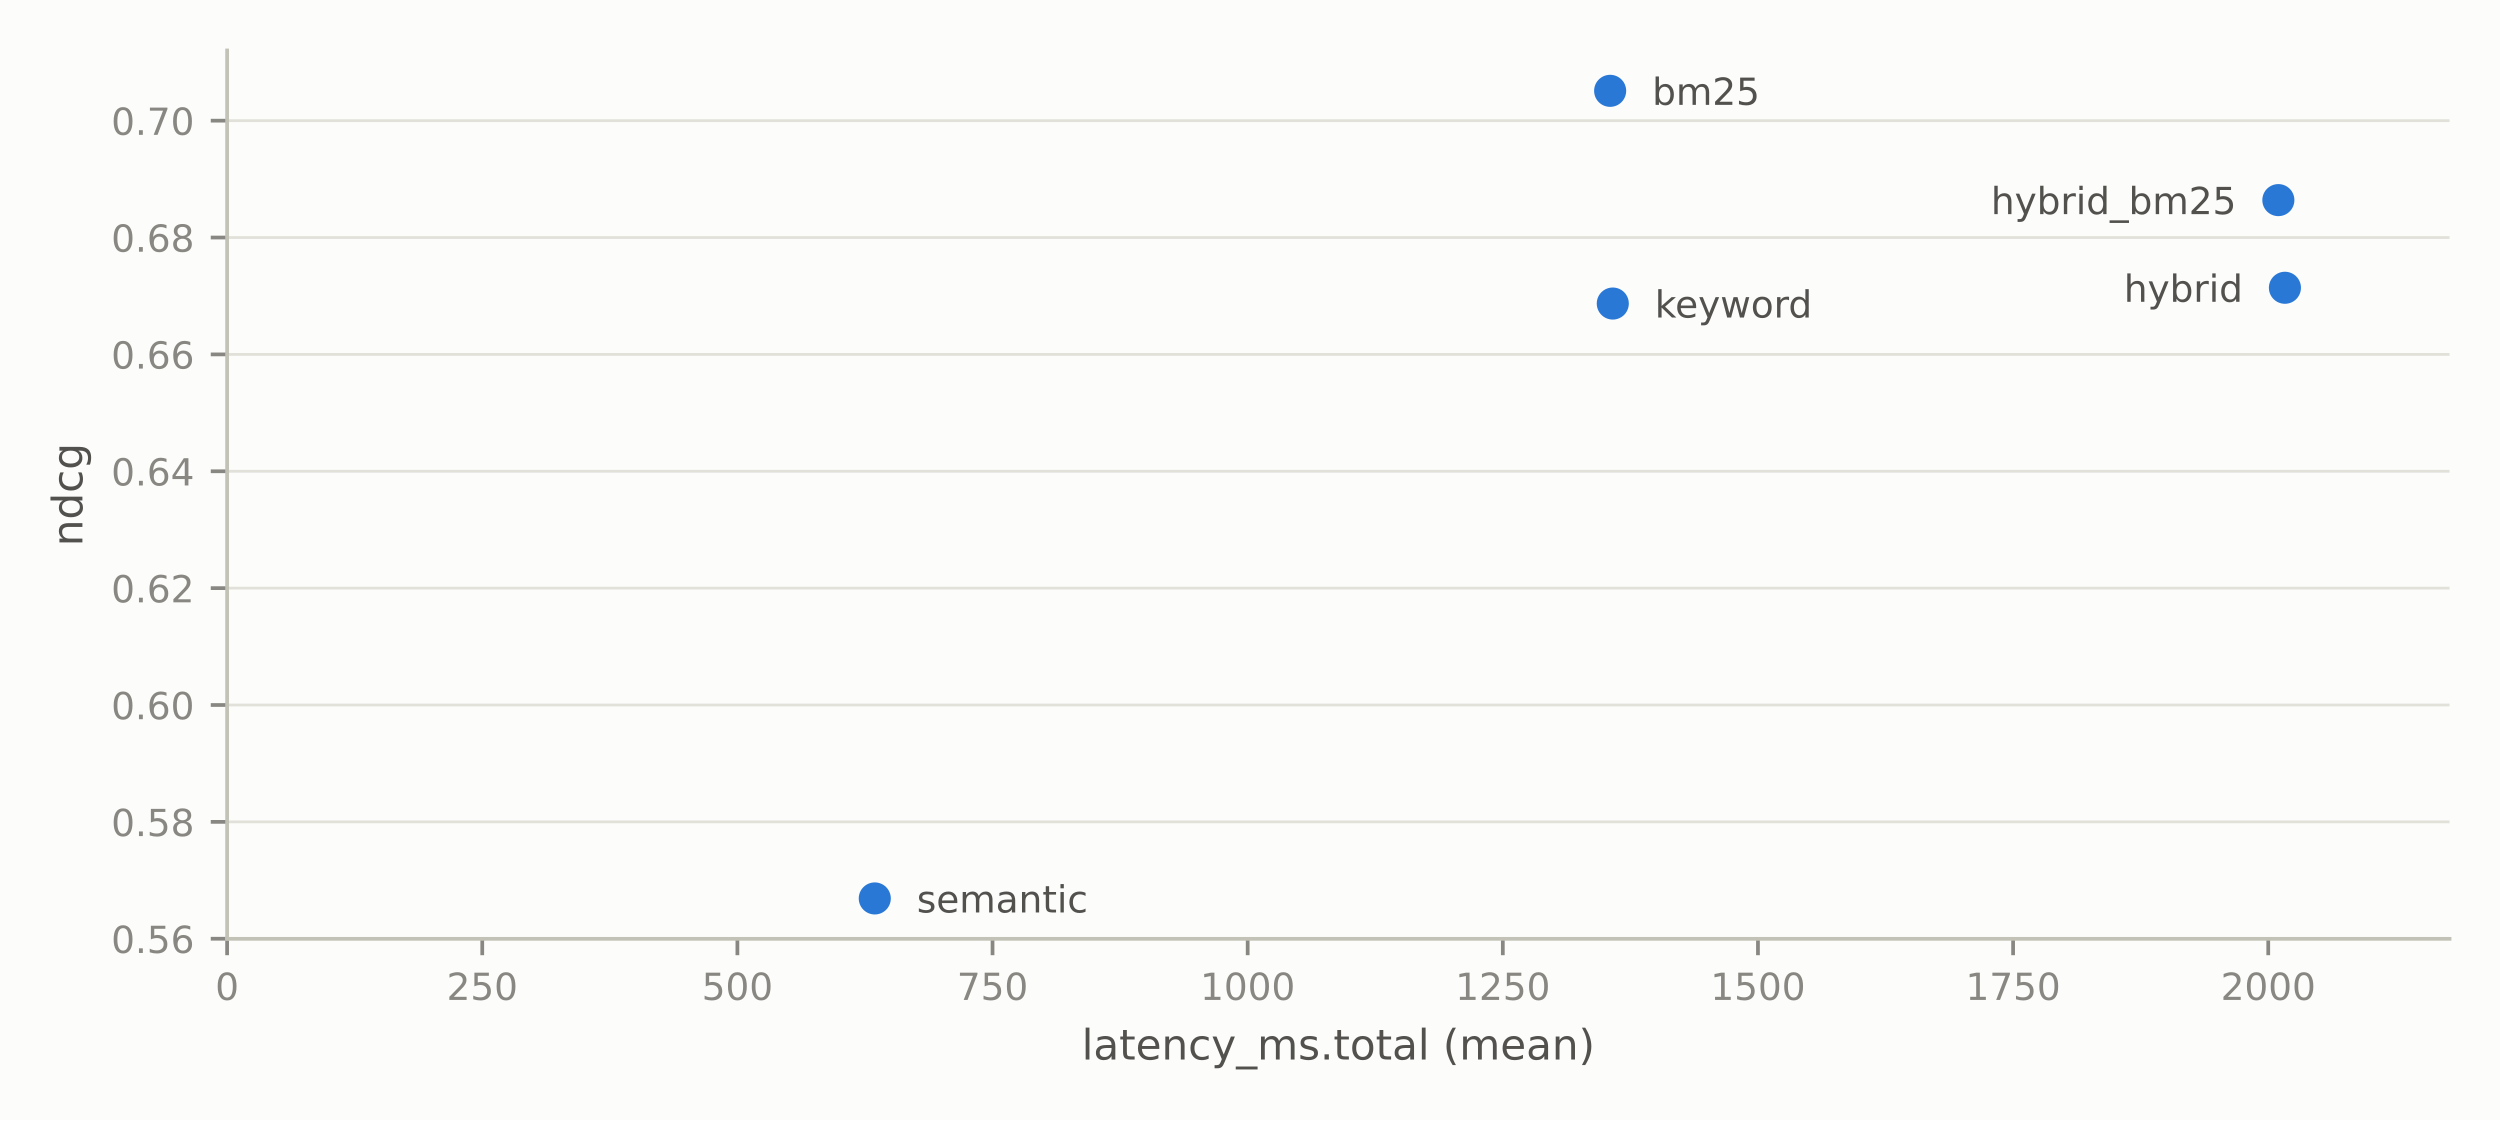
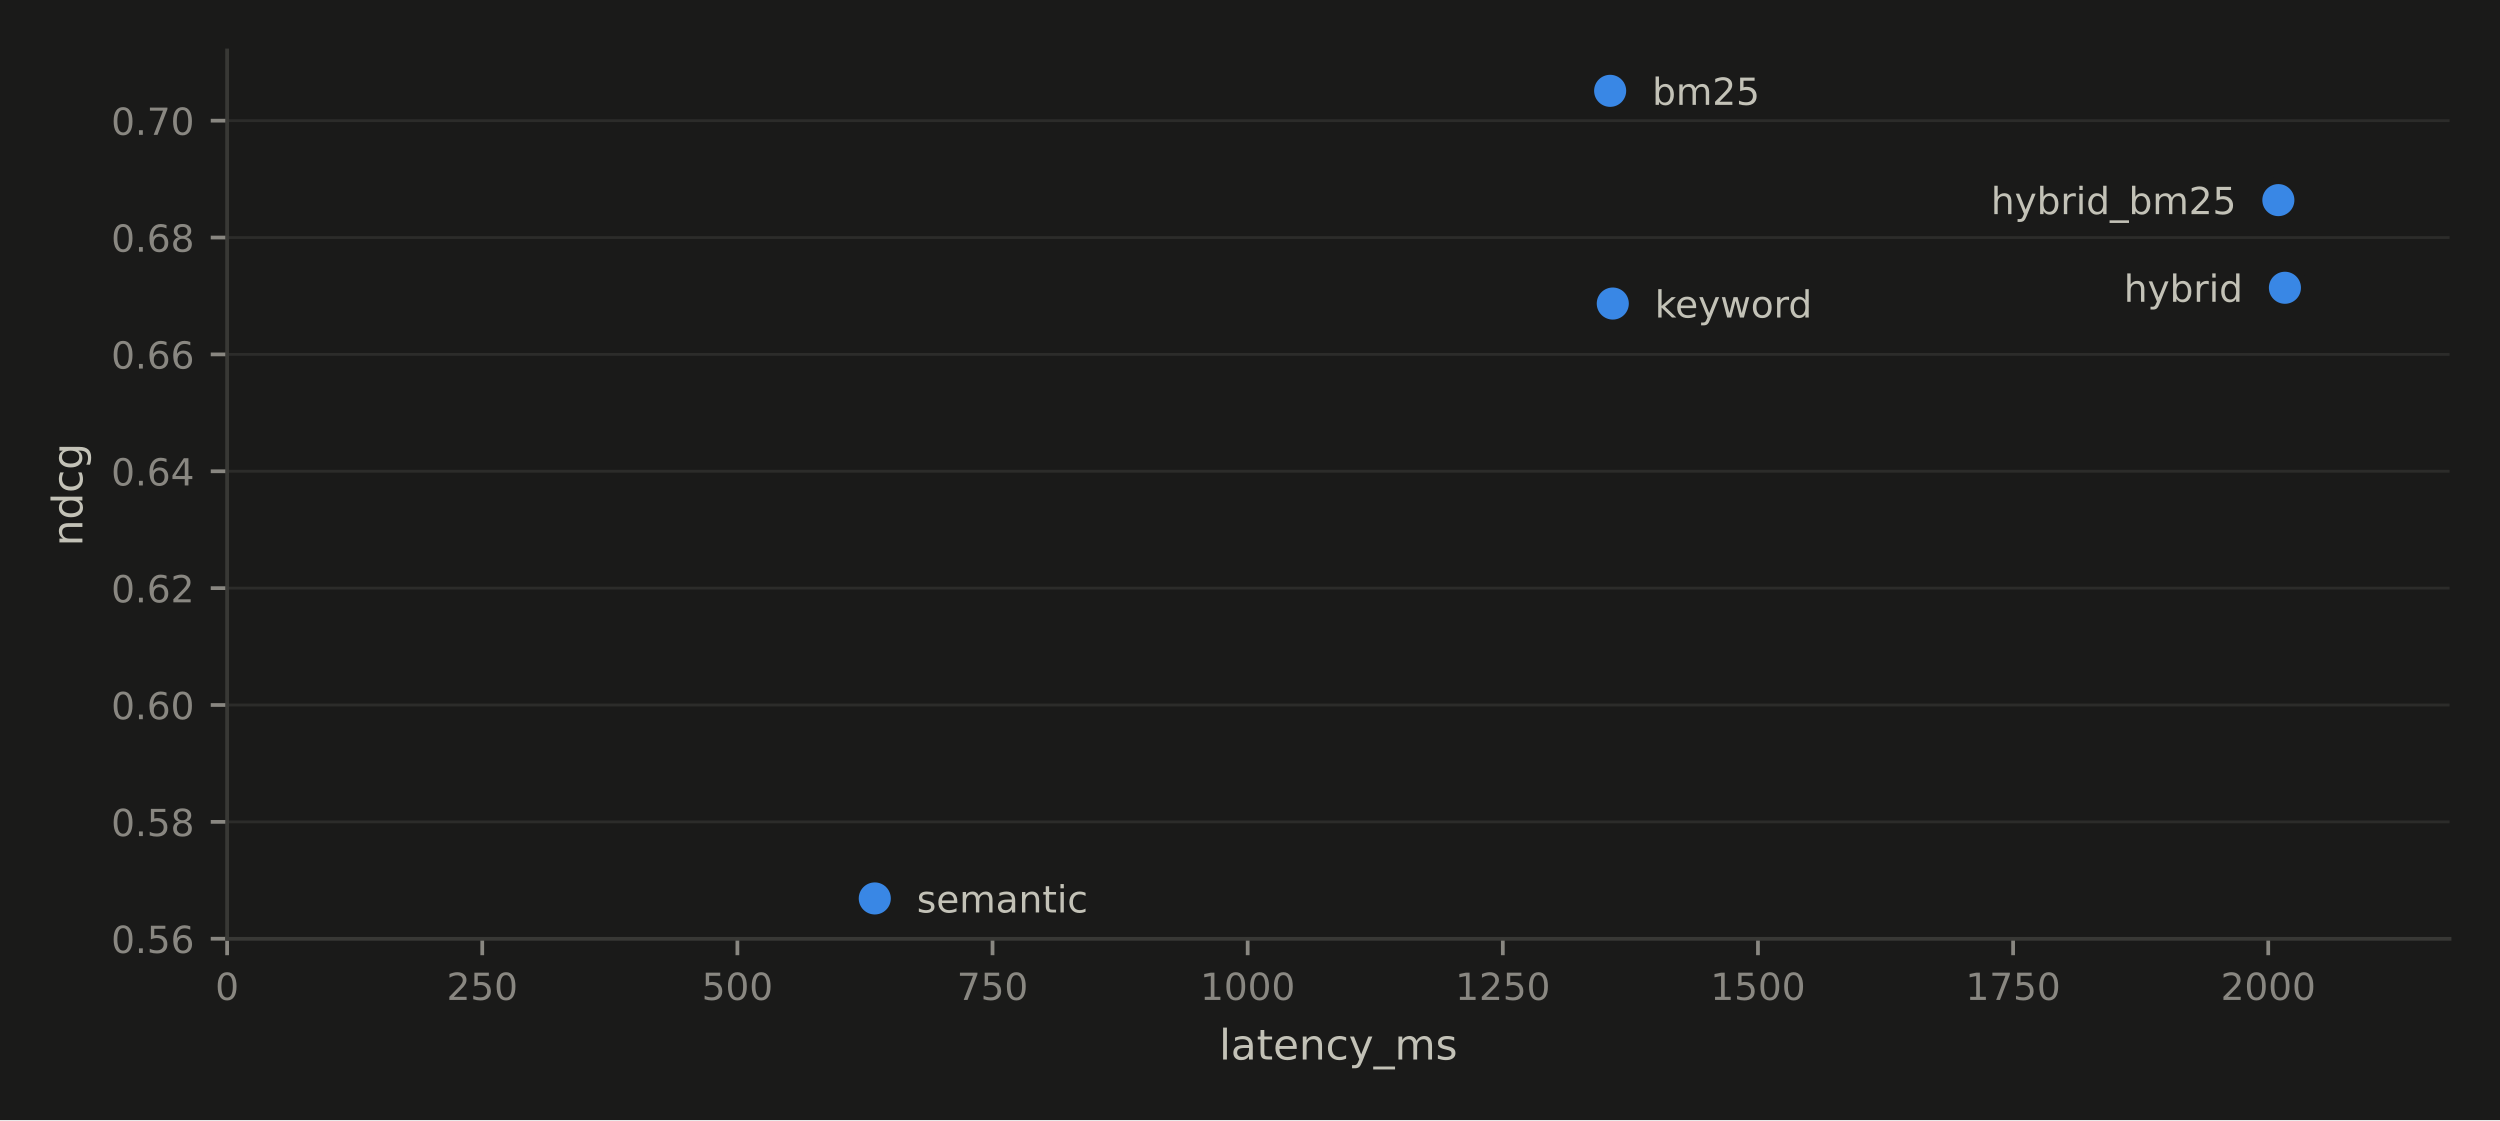
<svg xmlns="http://www.w3.org/2000/svg" xmlns:xlink="http://www.w3.org/1999/xlink" width="535.131pt" height="239.759pt" viewBox="0 0 535.131 239.759" version="1.1">
  <defs>
    <style type="text/css">*{stroke-linejoin: round; stroke-linecap: butt}</style>
  </defs>
  <g id="figure_1">
    <g id="patch_1">
-       <path d="M 0 239.759  L 535.131 239.759  L 535.131 0  L 0 0  z " style="fill: #fcfcfb" />
+       <path d="M 0 239.759  L 535.131 239.759  L 535.131 0  L 0 0  z " style="fill: #1a1a19" />
    </g>
    <g id="axes_1">
      <g id="patch_2">
-         <path d="M 48.613 200.958  L 524.331 200.958  L 524.331 10.8  L 48.613 10.8  z " style="fill: #fcfcfb" />
+         <path d="M 48.613 200.958  L 524.331 200.958  L 524.331 10.8  L 48.613 10.8  z " style="fill: #1a1a19" />
      </g>
      <g id="matplotlib.axis_1">
        <g id="xtick_1">
          <g id="line2d_1">
            <defs>
-               <path id="m27531842cd" d="M 0 0  L 0 3.5  " style="stroke: #898781; stroke-width: 0.8" />
+               <path id="m96edfa3850" d="M 0 0  L 0 3.5  " style="stroke: #898781; stroke-width: 0.8" />
            </defs>
            <g>
-               <use xlink:href="#m27531842cd" x="48.613" y="200.958" style="fill: #898781; stroke: #898781; stroke-width: 0.8" />
+               <use xlink:href="#m96edfa3850" x="48.613" y="200.958" style="fill: #898781; stroke: #898781; stroke-width: 0.8" />
            </g>
          </g>
          <g id="text_1">
            <g style="fill: #898781" transform="translate(46.0682 214.036) scale(0.08 -0.08)">
              <defs>
                <path id="DejaVuSans-13" d="M 2034 4250  Q 1547 4250 1301 3770  Q 1056 3291 1056 2328  Q 1056 1369 1301 889  Q 1547 409 2034 409  Q 2525 409 2770 889  Q 3016 1369 3016 2328  Q 3016 3291 2770 3770  Q 2525 4250 2034 4250  z M 2034 4750  Q 2819 4750 3233 4129  Q 3647 3509 3647 2328  Q 3647 1150 3233 529  Q 2819 -91 2034 -91  Q 1250 -91 836 529  Q 422 1150 422 2328  Q 422 3509 836 4129  Q 1250 4750 2034 4750  z " transform="scale(0.015625)" />
              </defs>
              <use xlink:href="#DejaVuSans-13" />
            </g>
          </g>
        </g>
        <g id="xtick_2">
          <g id="line2d_2">
            <g>
-               <use xlink:href="#m27531842cd" x="103.227" y="200.958" style="fill: #898781; stroke: #898781; stroke-width: 0.8" />
+               <use xlink:href="#m96edfa3850" x="103.227" y="200.958" style="fill: #898781; stroke: #898781; stroke-width: 0.8" />
            </g>
          </g>
          <g id="text_2">
            <g style="fill: #898781" transform="translate(95.59195 214.036) scale(0.08 -0.08)">
              <defs>
                <path id="DejaVuSans-15" d="M 1228 531  L 3431 531  L 3431 0  L 469 0  L 469 531  Q 828 903 1448 1529  Q 2069 2156 2228 2338  Q 2531 2678 2651 2914  Q 2772 3150 2772 3378  Q 2772 3750 2511 3984  Q 2250 4219 1831 4219  Q 1534 4219 1204 4116  Q 875 4013 500 3803  L 500 4441  Q 881 4594 1212 4672  Q 1544 4750 1819 4750  Q 2544 4750 2975 4387  Q 3406 4025 3406 3419  Q 3406 3131 3298 2873  Q 3191 2616 2906 2266  Q 2828 2175 2409 1742  Q 1991 1309 1228 531  z " transform="scale(0.015625)" />
                <path id="DejaVuSans-18" d="M 691 4666  L 3169 4666  L 3169 4134  L 1269 4134  L 1269 2991  Q 1406 3038 1543 3061  Q 1681 3084 1819 3084  Q 2600 3084 3056 2656  Q 3513 2228 3513 1497  Q 3513 744 3044 326  Q 2575 -91 1722 -91  Q 1428 -91 1123 -41  Q 819 9 494 109  L 494 744  Q 775 591 1075 516  Q 1375 441 1709 441  Q 2250 441 2565 725  Q 2881 1009 2881 1497  Q 2881 1984 2565 2268  Q 2250 2553 1709 2553  Q 1456 2553 1204 2497  Q 953 2441 691 2322  L 691 4666  z " transform="scale(0.015625)" />
              </defs>
              <use xlink:href="#DejaVuSans-15" />
              <use xlink:href="#DejaVuSans-18" transform="translate(63.625 0)" />
              <use xlink:href="#DejaVuSans-13" transform="translate(127.25 0)" />
            </g>
          </g>
        </g>
        <g id="xtick_3">
          <g id="line2d_3">
            <g>
-               <use xlink:href="#m27531842cd" x="157.841" y="200.958" style="fill: #898781; stroke: #898781; stroke-width: 0.8" />
+               <use xlink:href="#m96edfa3850" x="157.841" y="200.958" style="fill: #898781; stroke: #898781; stroke-width: 0.8" />
            </g>
          </g>
          <g id="text_3">
            <g style="fill: #898781" transform="translate(150.2057 214.036) scale(0.08 -0.08)">
              <use xlink:href="#DejaVuSans-18" />
              <use xlink:href="#DejaVuSans-13" transform="translate(63.625 0)" />
              <use xlink:href="#DejaVuSans-13" transform="translate(127.25 0)" />
            </g>
          </g>
        </g>
        <g id="xtick_4">
          <g id="line2d_4">
            <g>
-               <use xlink:href="#m27531842cd" x="212.454" y="200.958" style="fill: #898781; stroke: #898781; stroke-width: 0.8" />
+               <use xlink:href="#m96edfa3850" x="212.454" y="200.958" style="fill: #898781; stroke: #898781; stroke-width: 0.8" />
            </g>
          </g>
          <g id="text_4">
            <g style="fill: #898781" transform="translate(204.8194 214.036) scale(0.08 -0.08)">
              <defs>
                <path id="DejaVuSans-1a" d="M 525 4666  L 3525 4666  L 3525 4397  L 1831 0  L 1172 0  L 2766 4134  L 525 4134  L 525 4666  z " transform="scale(0.015625)" />
              </defs>
              <use xlink:href="#DejaVuSans-1a" />
              <use xlink:href="#DejaVuSans-18" transform="translate(63.625 0)" />
              <use xlink:href="#DejaVuSans-13" transform="translate(127.25 0)" />
            </g>
          </g>
        </g>
        <g id="xtick_5">
          <g id="line2d_5">
            <g>
-               <use xlink:href="#m27531842cd" x="267.068" y="200.958" style="fill: #898781; stroke: #898781; stroke-width: 0.8" />
+               <use xlink:href="#m96edfa3850" x="267.068" y="200.958" style="fill: #898781; stroke: #898781; stroke-width: 0.8" />
            </g>
          </g>
          <g id="text_5">
            <g style="fill: #898781" transform="translate(256.8882 214.036) scale(0.08 -0.08)">
              <defs>
                <path id="DejaVuSans-14" d="M 794 531  L 1825 531  L 1825 4091  L 703 3866  L 703 4441  L 1819 4666  L 2450 4666  L 2450 531  L 3481 531  L 3481 0  L 794 0  L 794 531  z " transform="scale(0.015625)" />
              </defs>
              <use xlink:href="#DejaVuSans-14" />
              <use xlink:href="#DejaVuSans-13" transform="translate(63.625 0)" />
              <use xlink:href="#DejaVuSans-13" transform="translate(127.25 0)" />
              <use xlink:href="#DejaVuSans-13" transform="translate(190.875 0)" />
            </g>
          </g>
        </g>
        <g id="xtick_6">
          <g id="line2d_6">
            <g>
-               <use xlink:href="#m27531842cd" x="321.682" y="200.958" style="fill: #898781; stroke: #898781; stroke-width: 0.8" />
+               <use xlink:href="#m96edfa3850" x="321.682" y="200.958" style="fill: #898781; stroke: #898781; stroke-width: 0.8" />
            </g>
          </g>
          <g id="text_6">
            <g style="fill: #898781" transform="translate(311.5019 214.036) scale(0.08 -0.08)">
              <use xlink:href="#DejaVuSans-14" />
              <use xlink:href="#DejaVuSans-15" transform="translate(63.625 0)" />
              <use xlink:href="#DejaVuSans-18" transform="translate(127.25 0)" />
              <use xlink:href="#DejaVuSans-13" transform="translate(190.875 0)" />
            </g>
          </g>
        </g>
        <g id="xtick_7">
          <g id="line2d_7">
            <g>
-               <use xlink:href="#m27531842cd" x="376.296" y="200.958" style="fill: #898781; stroke: #898781; stroke-width: 0.8" />
+               <use xlink:href="#m96edfa3850" x="376.296" y="200.958" style="fill: #898781; stroke: #898781; stroke-width: 0.8" />
            </g>
          </g>
          <g id="text_7">
            <g style="fill: #898781" transform="translate(366.1157 214.036) scale(0.08 -0.08)">
              <use xlink:href="#DejaVuSans-14" />
              <use xlink:href="#DejaVuSans-18" transform="translate(63.625 0)" />
              <use xlink:href="#DejaVuSans-13" transform="translate(127.25 0)" />
              <use xlink:href="#DejaVuSans-13" transform="translate(190.875 0)" />
            </g>
          </g>
        </g>
        <g id="xtick_8">
          <g id="line2d_8">
            <g>
-               <use xlink:href="#m27531842cd" x="430.909" y="200.958" style="fill: #898781; stroke: #898781; stroke-width: 0.8" />
+               <use xlink:href="#m96edfa3850" x="430.909" y="200.958" style="fill: #898781; stroke: #898781; stroke-width: 0.8" />
            </g>
          </g>
          <g id="text_8">
            <g style="fill: #898781" transform="translate(420.7294 214.036) scale(0.08 -0.08)">
              <use xlink:href="#DejaVuSans-14" />
              <use xlink:href="#DejaVuSans-1a" transform="translate(63.625 0)" />
              <use xlink:href="#DejaVuSans-18" transform="translate(127.25 0)" />
              <use xlink:href="#DejaVuSans-13" transform="translate(190.875 0)" />
            </g>
          </g>
        </g>
        <g id="xtick_9">
          <g id="line2d_9">
            <g>
-               <use xlink:href="#m27531842cd" x="485.523" y="200.958" style="fill: #898781; stroke: #898781; stroke-width: 0.8" />
+               <use xlink:href="#m96edfa3850" x="485.523" y="200.958" style="fill: #898781; stroke: #898781; stroke-width: 0.8" />
            </g>
          </g>
          <g id="text_9">
            <g style="fill: #898781" transform="translate(475.3432 214.036) scale(0.08 -0.08)">
              <use xlink:href="#DejaVuSans-15" />
              <use xlink:href="#DejaVuSans-13" transform="translate(63.625 0)" />
              <use xlink:href="#DejaVuSans-13" transform="translate(127.25 0)" />
              <use xlink:href="#DejaVuSans-13" transform="translate(190.875 0)" />
            </g>
          </g>
        </g>
        <g id="text_10">
-           <g style="fill: #52514e" transform="translate(231.5412 226.7965) scale(0.09 -0.09)">
+           <g style="fill: #c3c2b7" transform="translate(260.9642 226.7965) scale(0.09 -0.09)">
            <defs>
              <path id="DejaVuSans-4f" d="M 603 4863  L 1178 4863  L 1178 0  L 603 0  L 603 4863  z " transform="scale(0.015625)" />
              <path id="DejaVuSans-44" d="M 2194 1759  Q 1497 1759 1228 1600  Q 959 1441 959 1056  Q 959 750 1161 570  Q 1363 391 1709 391  Q 2188 391 2477 730  Q 2766 1069 2766 1631  L 2766 1759  L 2194 1759  z M 3341 1997  L 3341 0  L 2766 0  L 2766 531  Q 2569 213 2275 61  Q 1981 -91 1556 -91  Q 1019 -91 701 211  Q 384 513 384 1019  Q 384 1609 779 1909  Q 1175 2209 1959 2209  L 2766 2209  L 2766 2266  Q 2766 2663 2505 2880  Q 2244 3097 1772 3097  Q 1472 3097 1187 3025  Q 903 2953 641 2809  L 641 3341  Q 956 3463 1253 3523  Q 1550 3584 1831 3584  Q 2591 3584 2966 3190  Q 3341 2797 3341 1997  z " transform="scale(0.015625)" />
              <path id="DejaVuSans-57" d="M 1172 4494  L 1172 3500  L 2356 3500  L 2356 3053  L 1172 3053  L 1172 1153  Q 1172 725 1289 603  Q 1406 481 1766 481  L 2356 481  L 2356 0  L 1766 0  Q 1100 0 847 248  Q 594 497 594 1153  L 594 3053  L 172 3053  L 172 3500  L 594 3500  L 594 4494  L 1172 4494  z " transform="scale(0.015625)" />
              <path id="DejaVuSans-48" d="M 3597 1894  L 3597 1613  L 953 1613  Q 991 1019 1311 708  Q 1631 397 2203 397  Q 2534 397 2845 478  Q 3156 559 3463 722  L 3463 178  Q 3153 47 2828 -22  Q 2503 -91 2169 -91  Q 1331 -91 842 396  Q 353 884 353 1716  Q 353 2575 817 3079  Q 1281 3584 2069 3584  Q 2775 3584 3186 3129  Q 3597 2675 3597 1894  z M 3022 2063  Q 3016 2534 2758 2815  Q 2500 3097 2075 3097  Q 1594 3097 1305 2825  Q 1016 2553 972 2059  L 3022 2063  z " transform="scale(0.015625)" />
              <path id="DejaVuSans-51" d="M 3513 2113  L 3513 0  L 2938 0  L 2938 2094  Q 2938 2591 2744 2837  Q 2550 3084 2163 3084  Q 1697 3084 1428 2787  Q 1159 2491 1159 1978  L 1159 0  L 581 0  L 581 3500  L 1159 3500  L 1159 2956  Q 1366 3272 1645 3428  Q 1925 3584 2291 3584  Q 2894 3584 3203 3211  Q 3513 2838 3513 2113  z " transform="scale(0.015625)" />
              <path id="DejaVuSans-46" d="M 3122 3366  L 3122 2828  Q 2878 2963 2633 3030  Q 2388 3097 2138 3097  Q 1578 3097 1268 2742  Q 959 2388 959 1747  Q 959 1106 1268 751  Q 1578 397 2138 397  Q 2388 397 2633 464  Q 2878 531 3122 666  L 3122 134  Q 2881 22 2623 -34  Q 2366 -91 2075 -91  Q 1284 -91 818 406  Q 353 903 353 1747  Q 353 2603 823 3093  Q 1294 3584 2113 3584  Q 2378 3584 2631 3529  Q 2884 3475 3122 3366  z " transform="scale(0.015625)" />
              <path id="DejaVuSans-5c" d="M 2059 -325  Q 1816 -950 1584 -1140  Q 1353 -1331 966 -1331  L 506 -1331  L 506 -850  L 844 -850  Q 1081 -850 1212 -737  Q 1344 -625 1503 -206  L 1606 56  L 191 3500  L 800 3500  L 1894 763  L 2988 3500  L 3597 3500  L 2059 -325  z " transform="scale(0.015625)" />
              <path id="DejaVuSans-42" d="M 3263 -1063  L 3263 -1509  L -63 -1509  L -63 -1063  L 3263 -1063  z " transform="scale(0.015625)" />
              <path id="DejaVuSans-50" d="M 3328 2828  Q 3544 3216 3844 3400  Q 4144 3584 4550 3584  Q 5097 3584 5394 3201  Q 5691 2819 5691 2113  L 5691 0  L 5113 0  L 5113 2094  Q 5113 2597 4934 2840  Q 4756 3084 4391 3084  Q 3944 3084 3684 2787  Q 3425 2491 3425 1978  L 3425 0  L 2847 0  L 2847 2094  Q 2847 2600 2669 2842  Q 2491 3084 2119 3084  Q 1678 3084 1418 2786  Q 1159 2488 1159 1978  L 1159 0  L 581 0  L 581 3500  L 1159 3500  L 1159 2956  Q 1356 3278 1631 3431  Q 1906 3584 2284 3584  Q 2666 3584 2933 3390  Q 3200 3197 3328 2828  z " transform="scale(0.015625)" />
              <path id="DejaVuSans-56" d="M 2834 3397  L 2834 2853  Q 2591 2978 2328 3040  Q 2066 3103 1784 3103  Q 1356 3103 1142 2972  Q 928 2841 928 2578  Q 928 2378 1081 2264  Q 1234 2150 1697 2047  L 1894 2003  Q 2506 1872 2764 1633  Q 3022 1394 3022 966  Q 3022 478 2636 193  Q 2250 -91 1575 -91  Q 1294 -91 989 -36  Q 684 19 347 128  L 347 722  Q 666 556 975 473  Q 1284 391 1588 391  Q 1994 391 2212 530  Q 2431 669 2431 922  Q 2431 1156 2273 1281  Q 2116 1406 1581 1522  L 1381 1569  Q 847 1681 609 1914  Q 372 2147 372 2553  Q 372 3047 722 3315  Q 1072 3584 1716 3584  Q 2034 3584 2315 3537  Q 2597 3491 2834 3397  z " transform="scale(0.015625)" />
-               <path id="DejaVuSans-11" d="M 684 794  L 1344 794  L 1344 0  L 684 0  L 684 794  z " transform="scale(0.015625)" />
-               <path id="DejaVuSans-52" d="M 1959 3097  Q 1497 3097 1228 2736  Q 959 2375 959 1747  Q 959 1119 1226 758  Q 1494 397 1959 397  Q 2419 397 2687 759  Q 2956 1122 2956 1747  Q 2956 2369 2687 2733  Q 2419 3097 1959 3097  z M 1959 3584  Q 2709 3584 3137 3096  Q 3566 2609 3566 1747  Q 3566 888 3137 398  Q 2709 -91 1959 -91  Q 1206 -91 779 398  Q 353 888 353 1747  Q 353 2609 779 3096  Q 1206 3584 1959 3584  z " transform="scale(0.015625)" />
-               <path id="DejaVuSans-3" transform="scale(0.015625)" />
-               <path id="DejaVuSans-b" d="M 1984 4856  Q 1566 4138 1362 3434  Q 1159 2731 1159 2009  Q 1159 1288 1364 580  Q 1569 -128 1984 -844  L 1484 -844  Q 1016 -109 783 600  Q 550 1309 550 2009  Q 550 2706 781 3412  Q 1013 4119 1484 4856  L 1984 4856  z " transform="scale(0.015625)" />
-               <path id="DejaVuSans-c" d="M 513 4856  L 1013 4856  Q 1481 4119 1714 3412  Q 1947 2706 1947 2009  Q 1947 1309 1714 600  Q 1481 -109 1013 -844  L 513 -844  Q 928 -128 1133 580  Q 1338 1288 1338 2009  Q 1338 2731 1133 3434  Q 928 4138 513 4856  z " transform="scale(0.015625)" />
            </defs>
            <use xlink:href="#DejaVuSans-4f" />
            <use xlink:href="#DejaVuSans-44" transform="translate(27.78125 0)" />
            <use xlink:href="#DejaVuSans-57" transform="translate(89.0625 0)" />
            <use xlink:href="#DejaVuSans-48" transform="translate(128.2656 0)" />
            <use xlink:href="#DejaVuSans-51" transform="translate(189.7969 0)" />
            <use xlink:href="#DejaVuSans-46" transform="translate(253.1719 0)" />
            <use xlink:href="#DejaVuSans-5c" transform="translate(308.1562 0)" />
            <use xlink:href="#DejaVuSans-42" transform="translate(367.3438 0)" />
            <use xlink:href="#DejaVuSans-50" transform="translate(417.3438 0)" />
            <use xlink:href="#DejaVuSans-56" transform="translate(514.75 0)" />
-             <use xlink:href="#DejaVuSans-11" transform="translate(566.8438 0)" />
-             <use xlink:href="#DejaVuSans-57" transform="translate(598.625 0)" />
-             <use xlink:href="#DejaVuSans-52" transform="translate(637.8281 0)" />
-             <use xlink:href="#DejaVuSans-57" transform="translate(699.0156 0)" />
-             <use xlink:href="#DejaVuSans-44" transform="translate(738.2188 0)" />
-             <use xlink:href="#DejaVuSans-4f" transform="translate(799.5 0)" />
-             <use xlink:href="#DejaVuSans-3" transform="translate(827.2812 0)" />
-             <use xlink:href="#DejaVuSans-b" transform="translate(859.0625 0)" />
-             <use xlink:href="#DejaVuSans-50" transform="translate(898.0781 0)" />
-             <use xlink:href="#DejaVuSans-48" transform="translate(995.4844 0)" />
-             <use xlink:href="#DejaVuSans-44" transform="translate(1057.016 0)" />
-             <use xlink:href="#DejaVuSans-51" transform="translate(1118.297 0)" />
-             <use xlink:href="#DejaVuSans-c" transform="translate(1181.672 0)" />
          </g>
        </g>
      </g>
      <g id="matplotlib.axis_2">
        <g id="ytick_1">
          <g id="line2d_10">
-             <path d="M 48.613 200.945  L 524.331 200.945  " clip-path="url(#pd95eb30dda)" style="fill: none; stroke: #e1e0d9; stroke-width: 0.6; stroke-linecap: round" />
+             <path d="M 48.613 200.945  L 524.331 200.945  " clip-path="url(#p577f252c2e)" style="fill: none; stroke: #2c2c2a; stroke-width: 0.6; stroke-linecap: round" />
          </g>
          <g id="line2d_11">
            <defs>
-               <path id="me5a2becffe" d="M 0 0  L -3.5 0  " style="stroke: #898781; stroke-width: 0.8" />
+               <path id="mb229bef66f" d="M 0 0  L -3.5 0  " style="stroke: #898781; stroke-width: 0.8" />
            </defs>
            <g>
-               <use xlink:href="#me5a2becffe" x="48.613" y="200.945" style="fill: #898781; stroke: #898781; stroke-width: 0.8" />
+               <use xlink:href="#mb229bef66f" x="48.613" y="200.945" style="fill: #898781; stroke: #898781; stroke-width: 0.8" />
            </g>
          </g>
          <g id="text_11">
            <g style="fill: #898781" transform="translate(23.8007 203.9844) scale(0.08 -0.08)">
              <defs>
+                 <path id="DejaVuSans-11" d="M 684 794  L 1344 794  L 1344 0  L 684 0  L 684 794  z " transform="scale(0.015625)" />
                <path id="DejaVuSans-19" d="M 2113 2584  Q 1688 2584 1439 2293  Q 1191 2003 1191 1497  Q 1191 994 1439 701  Q 1688 409 2113 409  Q 2538 409 2786 701  Q 3034 994 3034 1497  Q 3034 2003 2786 2293  Q 2538 2584 2113 2584  z M 3366 4563  L 3366 3988  Q 3128 4100 2886 4159  Q 2644 4219 2406 4219  Q 1781 4219 1451 3797  Q 1122 3375 1075 2522  Q 1259 2794 1537 2939  Q 1816 3084 2150 3084  Q 2853 3084 3261 2657  Q 3669 2231 3669 1497  Q 3669 778 3244 343  Q 2819 -91 2113 -91  Q 1303 -91 875 529  Q 447 1150 447 2328  Q 447 3434 972 4092  Q 1497 4750 2381 4750  Q 2619 4750 2861 4703  Q 3103 4656 3366 4563  z " transform="scale(0.015625)" />
              </defs>
              <use xlink:href="#DejaVuSans-13" />
              <use xlink:href="#DejaVuSans-11" transform="translate(63.625 0)" />
              <use xlink:href="#DejaVuSans-18" transform="translate(95.40625 0)" />
              <use xlink:href="#DejaVuSans-19" transform="translate(159.0312 0)" />
            </g>
          </g>
        </g>
        <g id="ytick_2">
          <g id="line2d_12">
-             <path d="M 48.613 175.928  L 524.331 175.928  " clip-path="url(#pd95eb30dda)" style="fill: none; stroke: #e1e0d9; stroke-width: 0.6; stroke-linecap: round" />
+             <path d="M 48.613 175.928  L 524.331 175.928  " clip-path="url(#p577f252c2e)" style="fill: none; stroke: #2c2c2a; stroke-width: 0.6; stroke-linecap: round" />
          </g>
          <g id="line2d_13">
            <g>
-               <use xlink:href="#me5a2becffe" x="48.613" y="175.928" style="fill: #898781; stroke: #898781; stroke-width: 0.8" />
+               <use xlink:href="#mb229bef66f" x="48.613" y="175.928" style="fill: #898781; stroke: #898781; stroke-width: 0.8" />
            </g>
          </g>
          <g id="text_12">
            <g style="fill: #898781" transform="translate(23.8007 178.967) scale(0.08 -0.08)">
              <defs>
                <path id="DejaVuSans-1b" d="M 2034 2216  Q 1584 2216 1326 1975  Q 1069 1734 1069 1313  Q 1069 891 1326 650  Q 1584 409 2034 409  Q 2484 409 2743 651  Q 3003 894 3003 1313  Q 3003 1734 2745 1975  Q 2488 2216 2034 2216  z M 1403 2484  Q 997 2584 770 2862  Q 544 3141 544 3541  Q 544 4100 942 4425  Q 1341 4750 2034 4750  Q 2731 4750 3128 4425  Q 3525 4100 3525 3541  Q 3525 3141 3298 2862  Q 3072 2584 2669 2484  Q 3125 2378 3379 2068  Q 3634 1759 3634 1313  Q 3634 634 3220 271  Q 2806 -91 2034 -91  Q 1263 -91 848 271  Q 434 634 434 1313  Q 434 1759 690 2068  Q 947 2378 1403 2484  z M 1172 3481  Q 1172 3119 1398 2916  Q 1625 2713 2034 2713  Q 2441 2713 2670 2916  Q 2900 3119 2900 3481  Q 2900 3844 2670 4047  Q 2441 4250 2034 4250  Q 1625 4250 1398 4047  Q 1172 3844 1172 3481  z " transform="scale(0.015625)" />
              </defs>
              <use xlink:href="#DejaVuSans-13" />
              <use xlink:href="#DejaVuSans-11" transform="translate(63.625 0)" />
              <use xlink:href="#DejaVuSans-18" transform="translate(95.40625 0)" />
              <use xlink:href="#DejaVuSans-1b" transform="translate(159.0312 0)" />
            </g>
          </g>
        </g>
        <g id="ytick_3">
          <g id="line2d_14">
-             <path d="M 48.613 150.91  L 524.331 150.91  " clip-path="url(#pd95eb30dda)" style="fill: none; stroke: #e1e0d9; stroke-width: 0.6; stroke-linecap: round" />
+             <path d="M 48.613 150.91  L 524.331 150.91  " clip-path="url(#p577f252c2e)" style="fill: none; stroke: #2c2c2a; stroke-width: 0.6; stroke-linecap: round" />
          </g>
          <g id="line2d_15">
            <g>
-               <use xlink:href="#me5a2becffe" x="48.613" y="150.91" style="fill: #898781; stroke: #898781; stroke-width: 0.8" />
+               <use xlink:href="#mb229bef66f" x="48.613" y="150.91" style="fill: #898781; stroke: #898781; stroke-width: 0.8" />
            </g>
          </g>
          <g id="text_13">
            <g style="fill: #898781" transform="translate(23.8007 153.9495) scale(0.08 -0.08)">
              <use xlink:href="#DejaVuSans-13" />
              <use xlink:href="#DejaVuSans-11" transform="translate(63.625 0)" />
              <use xlink:href="#DejaVuSans-19" transform="translate(95.40625 0)" />
              <use xlink:href="#DejaVuSans-13" transform="translate(159.0312 0)" />
            </g>
          </g>
        </g>
        <g id="ytick_4">
          <g id="line2d_16">
-             <path d="M 48.613 125.893  L 524.331 125.893  " clip-path="url(#pd95eb30dda)" style="fill: none; stroke: #e1e0d9; stroke-width: 0.6; stroke-linecap: round" />
+             <path d="M 48.613 125.893  L 524.331 125.893  " clip-path="url(#p577f252c2e)" style="fill: none; stroke: #2c2c2a; stroke-width: 0.6; stroke-linecap: round" />
          </g>
          <g id="line2d_17">
            <g>
-               <use xlink:href="#me5a2becffe" x="48.613" y="125.893" style="fill: #898781; stroke: #898781; stroke-width: 0.8" />
+               <use xlink:href="#mb229bef66f" x="48.613" y="125.893" style="fill: #898781; stroke: #898781; stroke-width: 0.8" />
            </g>
          </g>
          <g id="text_14">
            <g style="fill: #898781" transform="translate(23.8007 128.932) scale(0.08 -0.08)">
              <use xlink:href="#DejaVuSans-13" />
              <use xlink:href="#DejaVuSans-11" transform="translate(63.625 0)" />
              <use xlink:href="#DejaVuSans-19" transform="translate(95.40625 0)" />
              <use xlink:href="#DejaVuSans-15" transform="translate(159.0312 0)" />
            </g>
          </g>
        </g>
        <g id="ytick_5">
          <g id="line2d_18">
-             <path d="M 48.613 100.875  L 524.331 100.875  " clip-path="url(#pd95eb30dda)" style="fill: none; stroke: #e1e0d9; stroke-width: 0.6; stroke-linecap: round" />
+             <path d="M 48.613 100.875  L 524.331 100.875  " clip-path="url(#p577f252c2e)" style="fill: none; stroke: #2c2c2a; stroke-width: 0.6; stroke-linecap: round" />
          </g>
          <g id="line2d_19">
            <g>
-               <use xlink:href="#me5a2becffe" x="48.613" y="100.875" style="fill: #898781; stroke: #898781; stroke-width: 0.8" />
+               <use xlink:href="#mb229bef66f" x="48.613" y="100.875" style="fill: #898781; stroke: #898781; stroke-width: 0.8" />
            </g>
          </g>
          <g id="text_15">
            <g style="fill: #898781" transform="translate(23.8007 103.9145) scale(0.08 -0.08)">
              <defs>
                <path id="DejaVuSans-17" d="M 2419 4116  L 825 1625  L 2419 1625  L 2419 4116  z M 2253 4666  L 3047 4666  L 3047 1625  L 3713 1625  L 3713 1100  L 3047 1100  L 3047 0  L 2419 0  L 2419 1100  L 313 1100  L 313 1709  L 2253 4666  z " transform="scale(0.015625)" />
              </defs>
              <use xlink:href="#DejaVuSans-13" />
              <use xlink:href="#DejaVuSans-11" transform="translate(63.625 0)" />
              <use xlink:href="#DejaVuSans-19" transform="translate(95.40625 0)" />
              <use xlink:href="#DejaVuSans-17" transform="translate(159.0312 0)" />
            </g>
          </g>
        </g>
        <g id="ytick_6">
          <g id="line2d_20">
-             <path d="M 48.613 75.858  L 524.331 75.858  " clip-path="url(#pd95eb30dda)" style="fill: none; stroke: #e1e0d9; stroke-width: 0.6; stroke-linecap: round" />
+             <path d="M 48.613 75.858  L 524.331 75.858  " clip-path="url(#p577f252c2e)" style="fill: none; stroke: #2c2c2a; stroke-width: 0.6; stroke-linecap: round" />
          </g>
          <g id="line2d_21">
            <g>
-               <use xlink:href="#me5a2becffe" x="48.613" y="75.858" style="fill: #898781; stroke: #898781; stroke-width: 0.8" />
+               <use xlink:href="#mb229bef66f" x="48.613" y="75.858" style="fill: #898781; stroke: #898781; stroke-width: 0.8" />
            </g>
          </g>
          <g id="text_16">
            <g style="fill: #898781" transform="translate(23.8007 78.89703) scale(0.08 -0.08)">
              <use xlink:href="#DejaVuSans-13" />
              <use xlink:href="#DejaVuSans-11" transform="translate(63.625 0)" />
              <use xlink:href="#DejaVuSans-19" transform="translate(95.40625 0)" />
              <use xlink:href="#DejaVuSans-19" transform="translate(159.0312 0)" />
            </g>
          </g>
        </g>
        <g id="ytick_7">
          <g id="line2d_22">
-             <path d="M 48.613 50.84  L 524.331 50.84  " clip-path="url(#pd95eb30dda)" style="fill: none; stroke: #e1e0d9; stroke-width: 0.6; stroke-linecap: round" />
+             <path d="M 48.613 50.84  L 524.331 50.84  " clip-path="url(#p577f252c2e)" style="fill: none; stroke: #2c2c2a; stroke-width: 0.6; stroke-linecap: round" />
          </g>
          <g id="line2d_23">
            <g>
-               <use xlink:href="#me5a2becffe" x="48.613" y="50.84" style="fill: #898781; stroke: #898781; stroke-width: 0.8" />
+               <use xlink:href="#mb229bef66f" x="48.613" y="50.84" style="fill: #898781; stroke: #898781; stroke-width: 0.8" />
            </g>
          </g>
          <g id="text_17">
            <g style="fill: #898781" transform="translate(23.8007 53.87955) scale(0.08 -0.08)">
              <use xlink:href="#DejaVuSans-13" />
              <use xlink:href="#DejaVuSans-11" transform="translate(63.625 0)" />
              <use xlink:href="#DejaVuSans-19" transform="translate(95.40625 0)" />
              <use xlink:href="#DejaVuSans-1b" transform="translate(159.0312 0)" />
            </g>
          </g>
        </g>
        <g id="ytick_8">
          <g id="line2d_24">
-             <path d="M 48.613 25.823  L 524.331 25.823  " clip-path="url(#pd95eb30dda)" style="fill: none; stroke: #e1e0d9; stroke-width: 0.6; stroke-linecap: round" />
+             <path d="M 48.613 25.823  L 524.331 25.823  " clip-path="url(#p577f252c2e)" style="fill: none; stroke: #2c2c2a; stroke-width: 0.6; stroke-linecap: round" />
          </g>
          <g id="line2d_25">
            <g>
-               <use xlink:href="#me5a2becffe" x="48.613" y="25.823" style="fill: #898781; stroke: #898781; stroke-width: 0.8" />
+               <use xlink:href="#mb229bef66f" x="48.613" y="25.823" style="fill: #898781; stroke: #898781; stroke-width: 0.8" />
            </g>
          </g>
          <g id="text_18">
            <g style="fill: #898781" transform="translate(23.8007 28.86206) scale(0.08 -0.08)">
              <use xlink:href="#DejaVuSans-13" />
              <use xlink:href="#DejaVuSans-11" transform="translate(63.625 0)" />
              <use xlink:href="#DejaVuSans-1a" transform="translate(95.40625 0)" />
              <use xlink:href="#DejaVuSans-13" transform="translate(159.0312 0)" />
            </g>
          </g>
        </g>
        <g id="text_19">
-           <g style="fill: #52514e" transform="translate(17.63859 116.9187) rotate(-90) scale(0.09 -0.09)">
+           <g style="fill: #c3c2b7" transform="translate(17.63859 116.9187) rotate(-90) scale(0.09 -0.09)">
            <defs>
              <path id="DejaVuSans-47" d="M 2906 2969  L 2906 4863  L 3481 4863  L 3481 0  L 2906 0  L 2906 525  Q 2725 213 2448 61  Q 2172 -91 1784 -91  Q 1150 -91 751 415  Q 353 922 353 1747  Q 353 2572 751 3078  Q 1150 3584 1784 3584  Q 2172 3584 2448 3432  Q 2725 3281 2906 2969  z M 947 1747  Q 947 1113 1208 752  Q 1469 391 1925 391  Q 2381 391 2643 752  Q 2906 1113 2906 1747  Q 2906 2381 2643 2742  Q 2381 3103 1925 3103  Q 1469 3103 1208 2742  Q 947 2381 947 1747  z " transform="scale(0.015625)" />
              <path id="DejaVuSans-4a" d="M 2906 1791  Q 2906 2416 2648 2759  Q 2391 3103 1925 3103  Q 1463 3103 1205 2759  Q 947 2416 947 1791  Q 947 1169 1205 825  Q 1463 481 1925 481  Q 2391 481 2648 825  Q 2906 1169 2906 1791  z M 3481 434  Q 3481 -459 3084 -895  Q 2688 -1331 1869 -1331  Q 1566 -1331 1297 -1286  Q 1028 -1241 775 -1147  L 775 -588  Q 1028 -725 1275 -790  Q 1522 -856 1778 -856  Q 2344 -856 2625 -561  Q 2906 -266 2906 331  L 2906 616  Q 2728 306 2450 153  Q 2172 0 1784 0  Q 1141 0 747 490  Q 353 981 353 1791  Q 353 2603 747 3093  Q 1141 3584 1784 3584  Q 2172 3584 2450 3431  Q 2728 3278 2906 2969  L 2906 3500  L 3481 3500  L 3481 434  z " transform="scale(0.015625)" />
            </defs>
            <use xlink:href="#DejaVuSans-51" />
            <use xlink:href="#DejaVuSans-47" transform="translate(63.375 0)" />
            <use xlink:href="#DejaVuSans-46" transform="translate(126.8594 0)" />
            <use xlink:href="#DejaVuSans-4a" transform="translate(181.8438 0)" />
          </g>
        </g>
      </g>
      <g id="patch_3">
-         <path d="M 48.613 200.958  L 48.613 10.8  " style="fill: none; stroke: #c3c2b7; stroke-width: 0.8; stroke-linejoin: miter; stroke-linecap: square" />
+         <path d="M 48.613 200.958  L 48.613 10.8  " style="fill: none; stroke: #383835; stroke-width: 0.8; stroke-linejoin: miter; stroke-linecap: square" />
      </g>
      <g id="patch_4">
-         <path d="M 48.613 200.958  L 524.331 200.958  " style="fill: none; stroke: #c3c2b7; stroke-width: 0.8; stroke-linejoin: miter; stroke-linecap: square" />
+         <path d="M 48.613 200.958  L 524.331 200.958  " style="fill: none; stroke: #383835; stroke-width: 0.8; stroke-linejoin: miter; stroke-linecap: square" />
      </g>
      <g id="PathCollection_1">
        <defs>
-           <path id="mb8e251bc5c" d="M 0 4.183  C 1.109 4.183 2.174 3.743 2.958 2.958  C 3.743 2.174 4.183 1.109 4.183 0  C 4.183 -1.109 3.743 -2.174 2.958 -2.958  C 2.174 -3.743 1.109 -4.183 0 -4.183  C -1.109 -4.183 -2.174 -3.743 -2.958 -2.958  C -3.743 -2.174 -4.183 -1.109 -4.183 0  C -4.183 1.109 -3.743 2.174 -2.958 2.958  C -2.174 3.743 -1.109 4.183 0 4.183  z " style="stroke: #fcfcfb; stroke-width: 1.5" />
+           <path id="mb4ca978b95" d="M 0 4.183  C 1.109 4.183 2.174 3.743 2.958 2.958  C 3.743 2.174 4.183 1.109 4.183 0  C 4.183 -1.109 3.743 -2.174 2.958 -2.958  C 2.174 -3.743 1.109 -4.183 0 -4.183  C -1.109 -4.183 -2.174 -3.743 -2.958 -2.958  C -3.743 -2.174 -4.183 -1.109 -4.183 0  C -4.183 1.109 -3.743 2.174 -2.958 2.958  C -2.174 3.743 -1.109 4.183 0 4.183  z " style="stroke: #1a1a19; stroke-width: 1.5" />
        </defs>
-         <g clip-path="url(#pd95eb30dda)">
-           <use xlink:href="#mb8e251bc5c" x="187.249" y="192.314" style="fill: #2a78d6; stroke: #fcfcfb; stroke-width: 1.5" />
+         <g clip-path="url(#p577f252c2e)">
+           <use xlink:href="#mb4ca978b95" x="187.249" y="192.314" style="fill: #3987e5; stroke: #1a1a19; stroke-width: 1.5" />
        </g>
      </g>
      <g id="text_20">
-         <g style="fill: #52514e" transform="translate(196.2491 195.3143) scale(0.08 -0.08)">
+         <g style="fill: #c3c2b7" transform="translate(196.2491 195.3143) scale(0.08 -0.08)">
          <defs>
            <path id="DejaVuSans-4c" d="M 603 3500  L 1178 3500  L 1178 0  L 603 0  L 603 3500  z M 603 4863  L 1178 4863  L 1178 4134  L 603 4134  L 603 4863  z " transform="scale(0.015625)" />
          </defs>
          <use xlink:href="#DejaVuSans-56" />
          <use xlink:href="#DejaVuSans-48" transform="translate(52.09375 0)" />
          <use xlink:href="#DejaVuSans-50" transform="translate(113.625 0)" />
          <use xlink:href="#DejaVuSans-44" transform="translate(211.0312 0)" />
          <use xlink:href="#DejaVuSans-51" transform="translate(272.3125 0)" />
          <use xlink:href="#DejaVuSans-57" transform="translate(335.6875 0)" />
          <use xlink:href="#DejaVuSans-4c" transform="translate(374.8906 0)" />
          <use xlink:href="#DejaVuSans-46" transform="translate(402.6719 0)" />
        </g>
      </g>
      <g id="PathCollection_2">
-         <g clip-path="url(#pd95eb30dda)">
-           <use xlink:href="#mb8e251bc5c" x="345.22" y="64.975" style="fill: #2a78d6; stroke: #fcfcfb; stroke-width: 1.5" />
+         <g clip-path="url(#p577f252c2e)">
+           <use xlink:href="#mb4ca978b95" x="345.22" y="64.975" style="fill: #3987e5; stroke: #1a1a19; stroke-width: 1.5" />
        </g>
      </g>
      <g id="text_21">
-         <g style="fill: #52514e" transform="translate(354.2205 67.97536) scale(0.08 -0.08)">
+         <g style="fill: #c3c2b7" transform="translate(354.2205 67.97536) scale(0.08 -0.08)">
          <defs>
            <path id="DejaVuSans-4e" d="M 581 4863  L 1159 4863  L 1159 1991  L 2875 3500  L 3609 3500  L 1753 1863  L 3688 0  L 2938 0  L 1159 1709  L 1159 0  L 581 0  L 581 4863  z " transform="scale(0.015625)" />
            <path id="DejaVuSans-5a" d="M 269 3500  L 844 3500  L 1563 769  L 2278 3500  L 2956 3500  L 3675 769  L 4391 3500  L 4966 3500  L 4050 0  L 3372 0  L 2619 2869  L 1863 0  L 1184 0  L 269 3500  z " transform="scale(0.015625)" />
+             <path id="DejaVuSans-52" d="M 1959 3097  Q 1497 3097 1228 2736  Q 959 2375 959 1747  Q 959 1119 1226 758  Q 1494 397 1959 397  Q 2419 397 2687 759  Q 2956 1122 2956 1747  Q 2956 2369 2687 2733  Q 2419 3097 1959 3097  z M 1959 3584  Q 2709 3584 3137 3096  Q 3566 2609 3566 1747  Q 3566 888 3137 398  Q 2709 -91 1959 -91  Q 1206 -91 779 398  Q 353 888 353 1747  Q 353 2609 779 3096  Q 1206 3584 1959 3584  z " transform="scale(0.015625)" />
            <path id="DejaVuSans-55" d="M 2631 2963  Q 2534 3019 2420 3045  Q 2306 3072 2169 3072  Q 1681 3072 1420 2755  Q 1159 2438 1159 1844  L 1159 0  L 581 0  L 581 3500  L 1159 3500  L 1159 2956  Q 1341 3275 1631 3429  Q 1922 3584 2338 3584  Q 2397 3584 2469 3576  Q 2541 3569 2628 3553  L 2631 2963  z " transform="scale(0.015625)" />
          </defs>
          <use xlink:href="#DejaVuSans-4e" />
          <use xlink:href="#DejaVuSans-48" transform="translate(54.34375 0)" />
          <use xlink:href="#DejaVuSans-5c" transform="translate(115.875 0)" />
          <use xlink:href="#DejaVuSans-5a" transform="translate(175.0625 0)" />
          <use xlink:href="#DejaVuSans-52" transform="translate(256.8438 0)" />
          <use xlink:href="#DejaVuSans-55" transform="translate(318.0312 0)" />
          <use xlink:href="#DejaVuSans-47" transform="translate(357.3906 0)" />
        </g>
      </g>
      <g id="PathCollection_3">
-         <g clip-path="url(#pd95eb30dda)">
-           <use xlink:href="#mb8e251bc5c" x="344.655" y="19.444" style="fill: #2a78d6; stroke: #fcfcfb; stroke-width: 1.5" />
+         <g clip-path="url(#p577f252c2e)">
+           <use xlink:href="#mb4ca978b95" x="344.655" y="19.444" style="fill: #3987e5; stroke: #1a1a19; stroke-width: 1.5" />
        </g>
      </g>
      <g id="text_22">
-         <g style="fill: #52514e" transform="translate(353.6547 22.44354) scale(0.08 -0.08)">
+         <g style="fill: #c3c2b7" transform="translate(353.6547 22.44354) scale(0.08 -0.08)">
          <defs>
            <path id="DejaVuSans-45" d="M 3116 1747  Q 3116 2381 2855 2742  Q 2594 3103 2138 3103  Q 1681 3103 1420 2742  Q 1159 2381 1159 1747  Q 1159 1113 1420 752  Q 1681 391 2138 391  Q 2594 391 2855 752  Q 3116 1113 3116 1747  z M 1159 2969  Q 1341 3281 1617 3432  Q 1894 3584 2278 3584  Q 2916 3584 3314 3078  Q 3713 2572 3713 1747  Q 3713 922 3314 415  Q 2916 -91 2278 -91  Q 1894 -91 1617 61  Q 1341 213 1159 525  L 1159 0  L 581 0  L 581 4863  L 1159 4863  L 1159 2969  z " transform="scale(0.015625)" />
          </defs>
          <use xlink:href="#DejaVuSans-45" />
          <use xlink:href="#DejaVuSans-50" transform="translate(63.48438 0)" />
          <use xlink:href="#DejaVuSans-15" transform="translate(160.8906 0)" />
          <use xlink:href="#DejaVuSans-18" transform="translate(224.5156 0)" />
        </g>
      </g>
      <g id="PathCollection_4">
-         <g clip-path="url(#pd95eb30dda)">
-           <use xlink:href="#mb8e251bc5c" x="489.093" y="61.598" style="fill: #2a78d6; stroke: #fcfcfb; stroke-width: 1.5" />
+         <g clip-path="url(#p577f252c2e)">
+           <use xlink:href="#mb4ca978b95" x="489.093" y="61.598" style="fill: #3987e5; stroke: #1a1a19; stroke-width: 1.5" />
        </g>
      </g>
      <g id="text_23">
-         <g style="fill: #52514e" transform="translate(454.619 64.598) scale(0.08 -0.08)">
+         <g style="fill: #c3c2b7" transform="translate(454.619 64.598) scale(0.08 -0.08)">
          <defs>
            <path id="DejaVuSans-4b" d="M 3513 2113  L 3513 0  L 2938 0  L 2938 2094  Q 2938 2591 2744 2837  Q 2550 3084 2163 3084  Q 1697 3084 1428 2787  Q 1159 2491 1159 1978  L 1159 0  L 581 0  L 581 4863  L 1159 4863  L 1159 2956  Q 1366 3272 1645 3428  Q 1925 3584 2291 3584  Q 2894 3584 3203 3211  Q 3513 2838 3513 2113  z " transform="scale(0.015625)" />
          </defs>
          <use xlink:href="#DejaVuSans-4b" />
          <use xlink:href="#DejaVuSans-5c" transform="translate(63.375 0)" />
          <use xlink:href="#DejaVuSans-45" transform="translate(122.5625 0)" />
          <use xlink:href="#DejaVuSans-55" transform="translate(186.0469 0)" />
          <use xlink:href="#DejaVuSans-4c" transform="translate(227.1562 0)" />
          <use xlink:href="#DejaVuSans-47" transform="translate(254.9375 0)" />
        </g>
      </g>
      <g id="PathCollection_5">
-         <g clip-path="url(#pd95eb30dda)">
-           <use xlink:href="#mb8e251bc5c" x="487.688" y="42.835" style="fill: #2a78d6; stroke: #fcfcfb; stroke-width: 1.5" />
+         <g clip-path="url(#p577f252c2e)">
+           <use xlink:href="#mb4ca978b95" x="487.688" y="42.835" style="fill: #3987e5; stroke: #1a1a19; stroke-width: 1.5" />
        </g>
      </g>
      <g id="text_24">
-         <g style="fill: #52514e" transform="translate(426.1631 45.83489) scale(0.08 -0.08)">
+         <g style="fill: #c3c2b7" transform="translate(426.1631 45.83489) scale(0.08 -0.08)">
          <use xlink:href="#DejaVuSans-4b" />
          <use xlink:href="#DejaVuSans-5c" transform="translate(63.375 0)" />
          <use xlink:href="#DejaVuSans-45" transform="translate(122.5625 0)" />
          <use xlink:href="#DejaVuSans-55" transform="translate(186.0469 0)" />
          <use xlink:href="#DejaVuSans-4c" transform="translate(227.1562 0)" />
          <use xlink:href="#DejaVuSans-47" transform="translate(254.9375 0)" />
          <use xlink:href="#DejaVuSans-42" transform="translate(318.4219 0)" />
          <use xlink:href="#DejaVuSans-45" transform="translate(368.4219 0)" />
          <use xlink:href="#DejaVuSans-50" transform="translate(431.9062 0)" />
          <use xlink:href="#DejaVuSans-15" transform="translate(529.3125 0)" />
          <use xlink:href="#DejaVuSans-18" transform="translate(592.9375 0)" />
        </g>
      </g>
    </g>
  </g>
  <defs>
-     <clipPath id="pd95eb30dda">
+     <clipPath id="p577f252c2e">
      <rect x="48.613" y="10.8" width="475.718" height="190.158" />
    </clipPath>
  </defs>
</svg>
